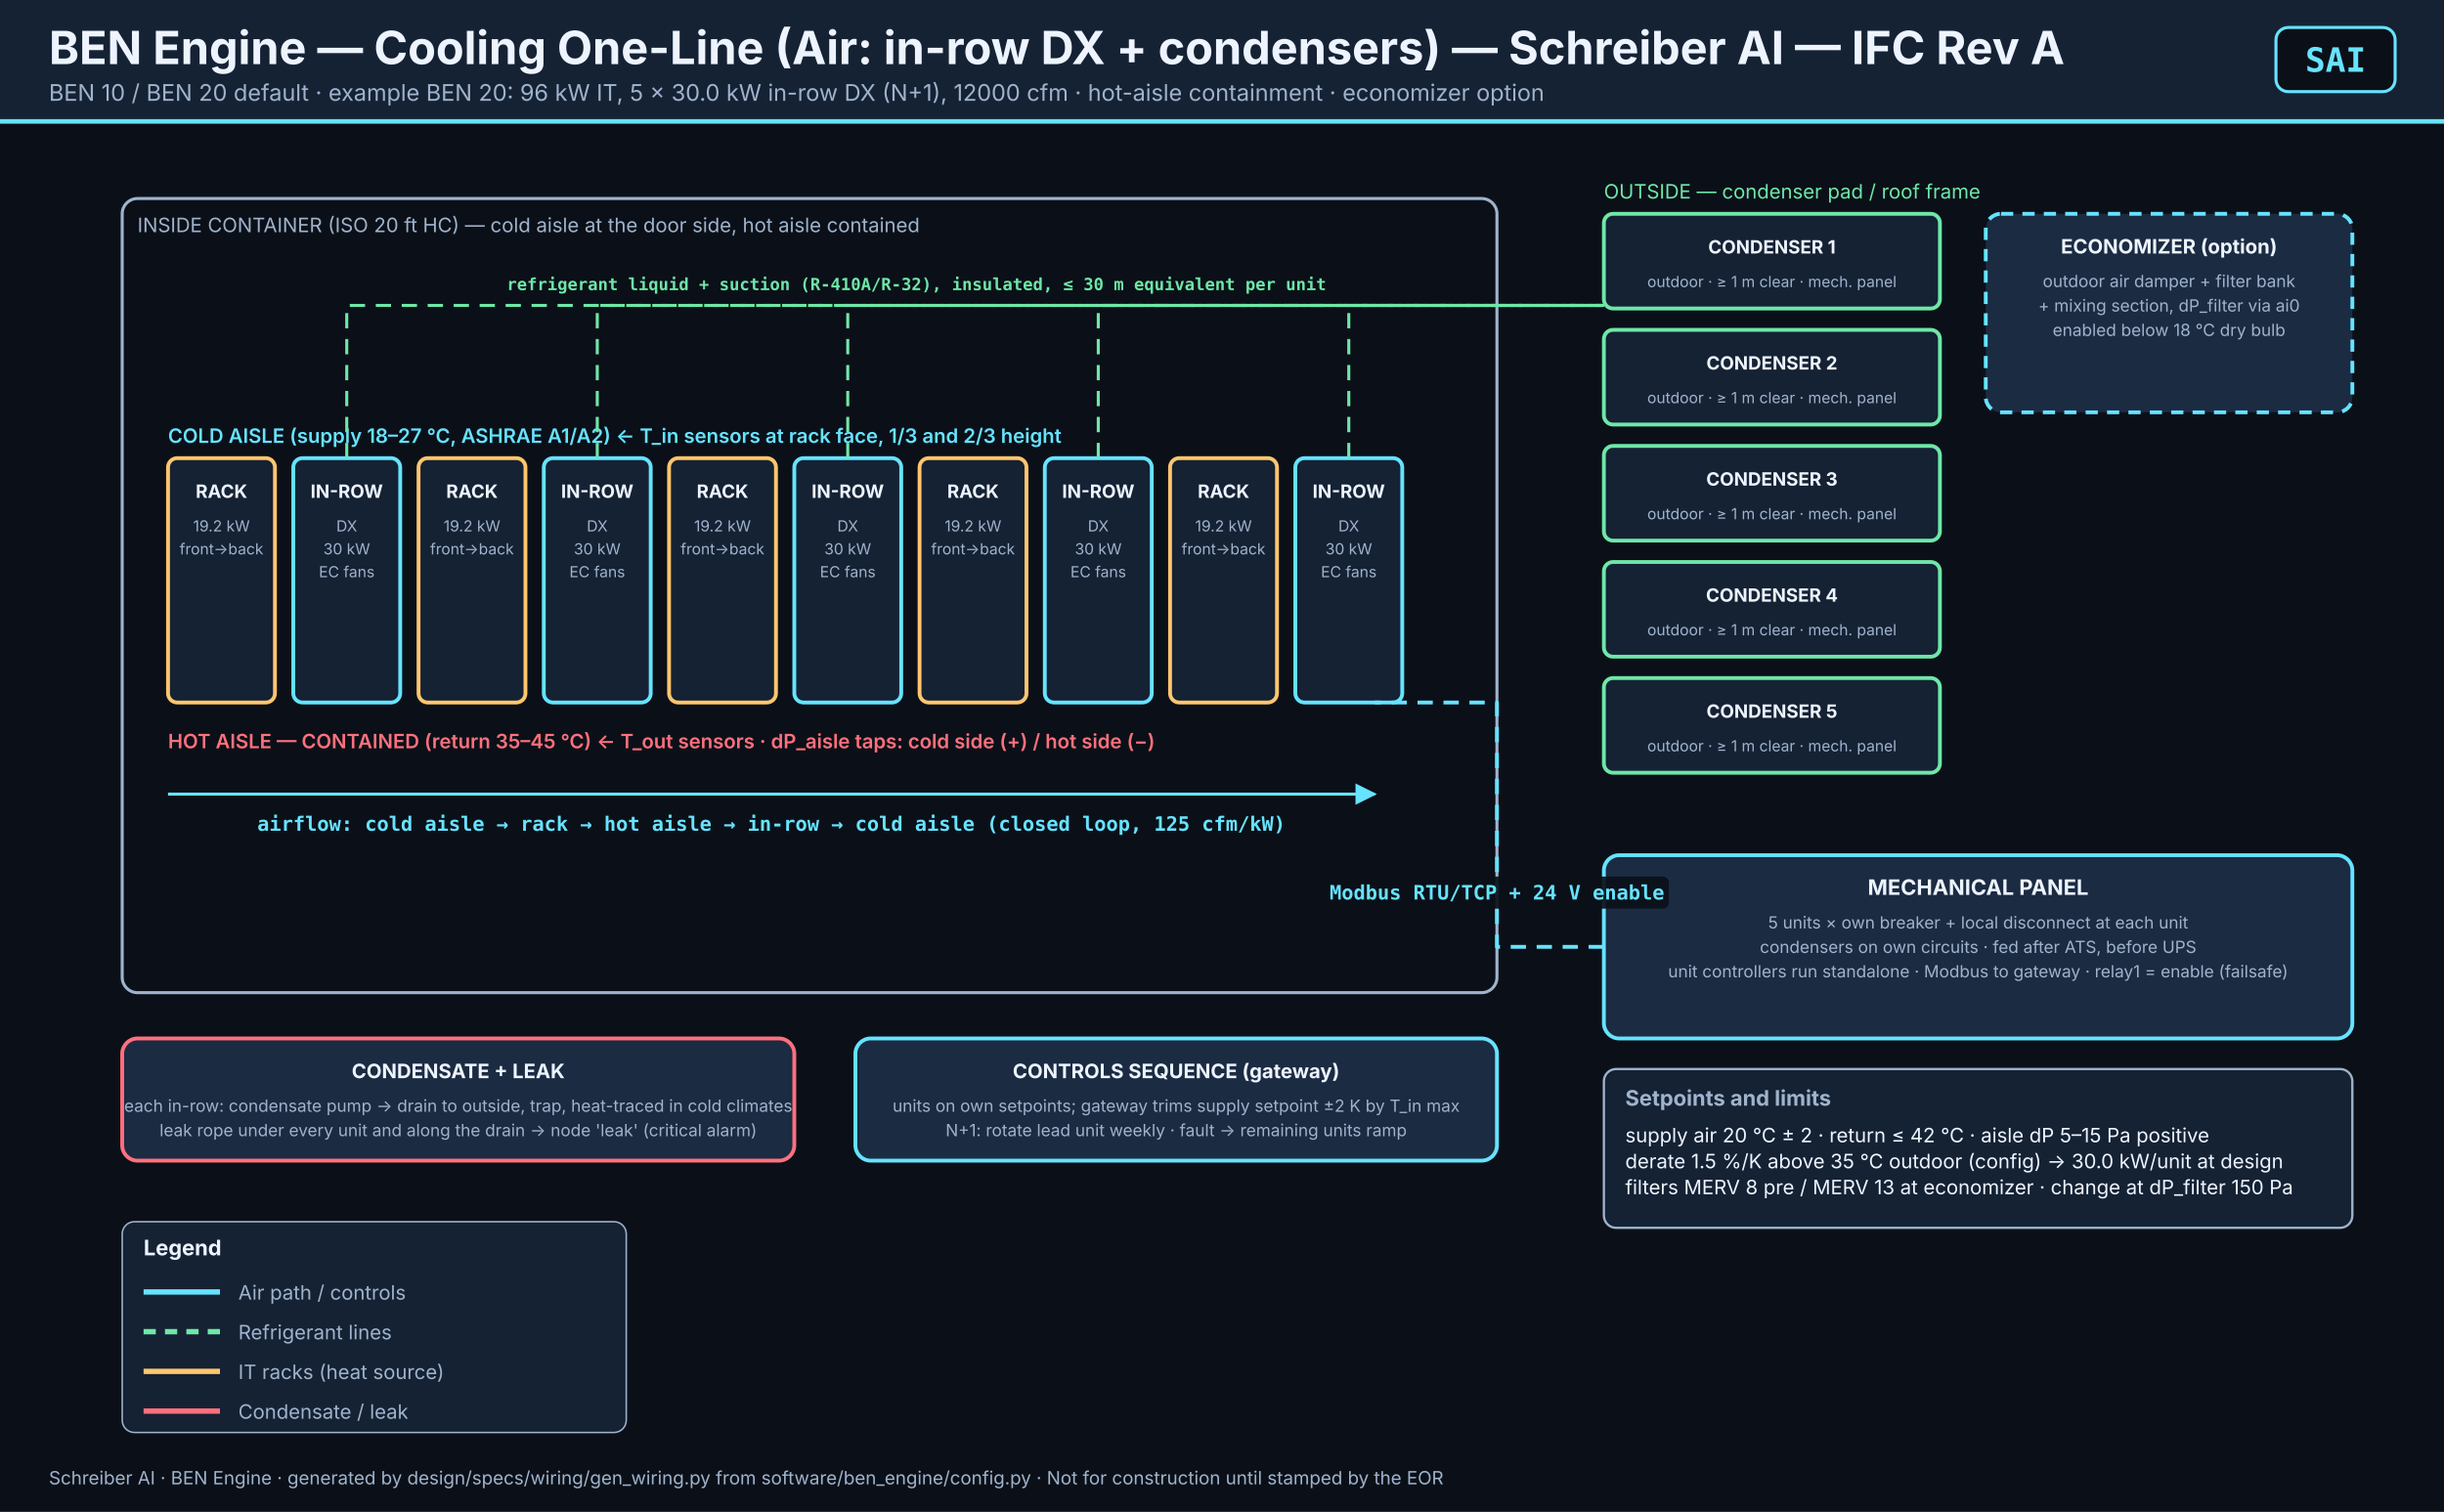
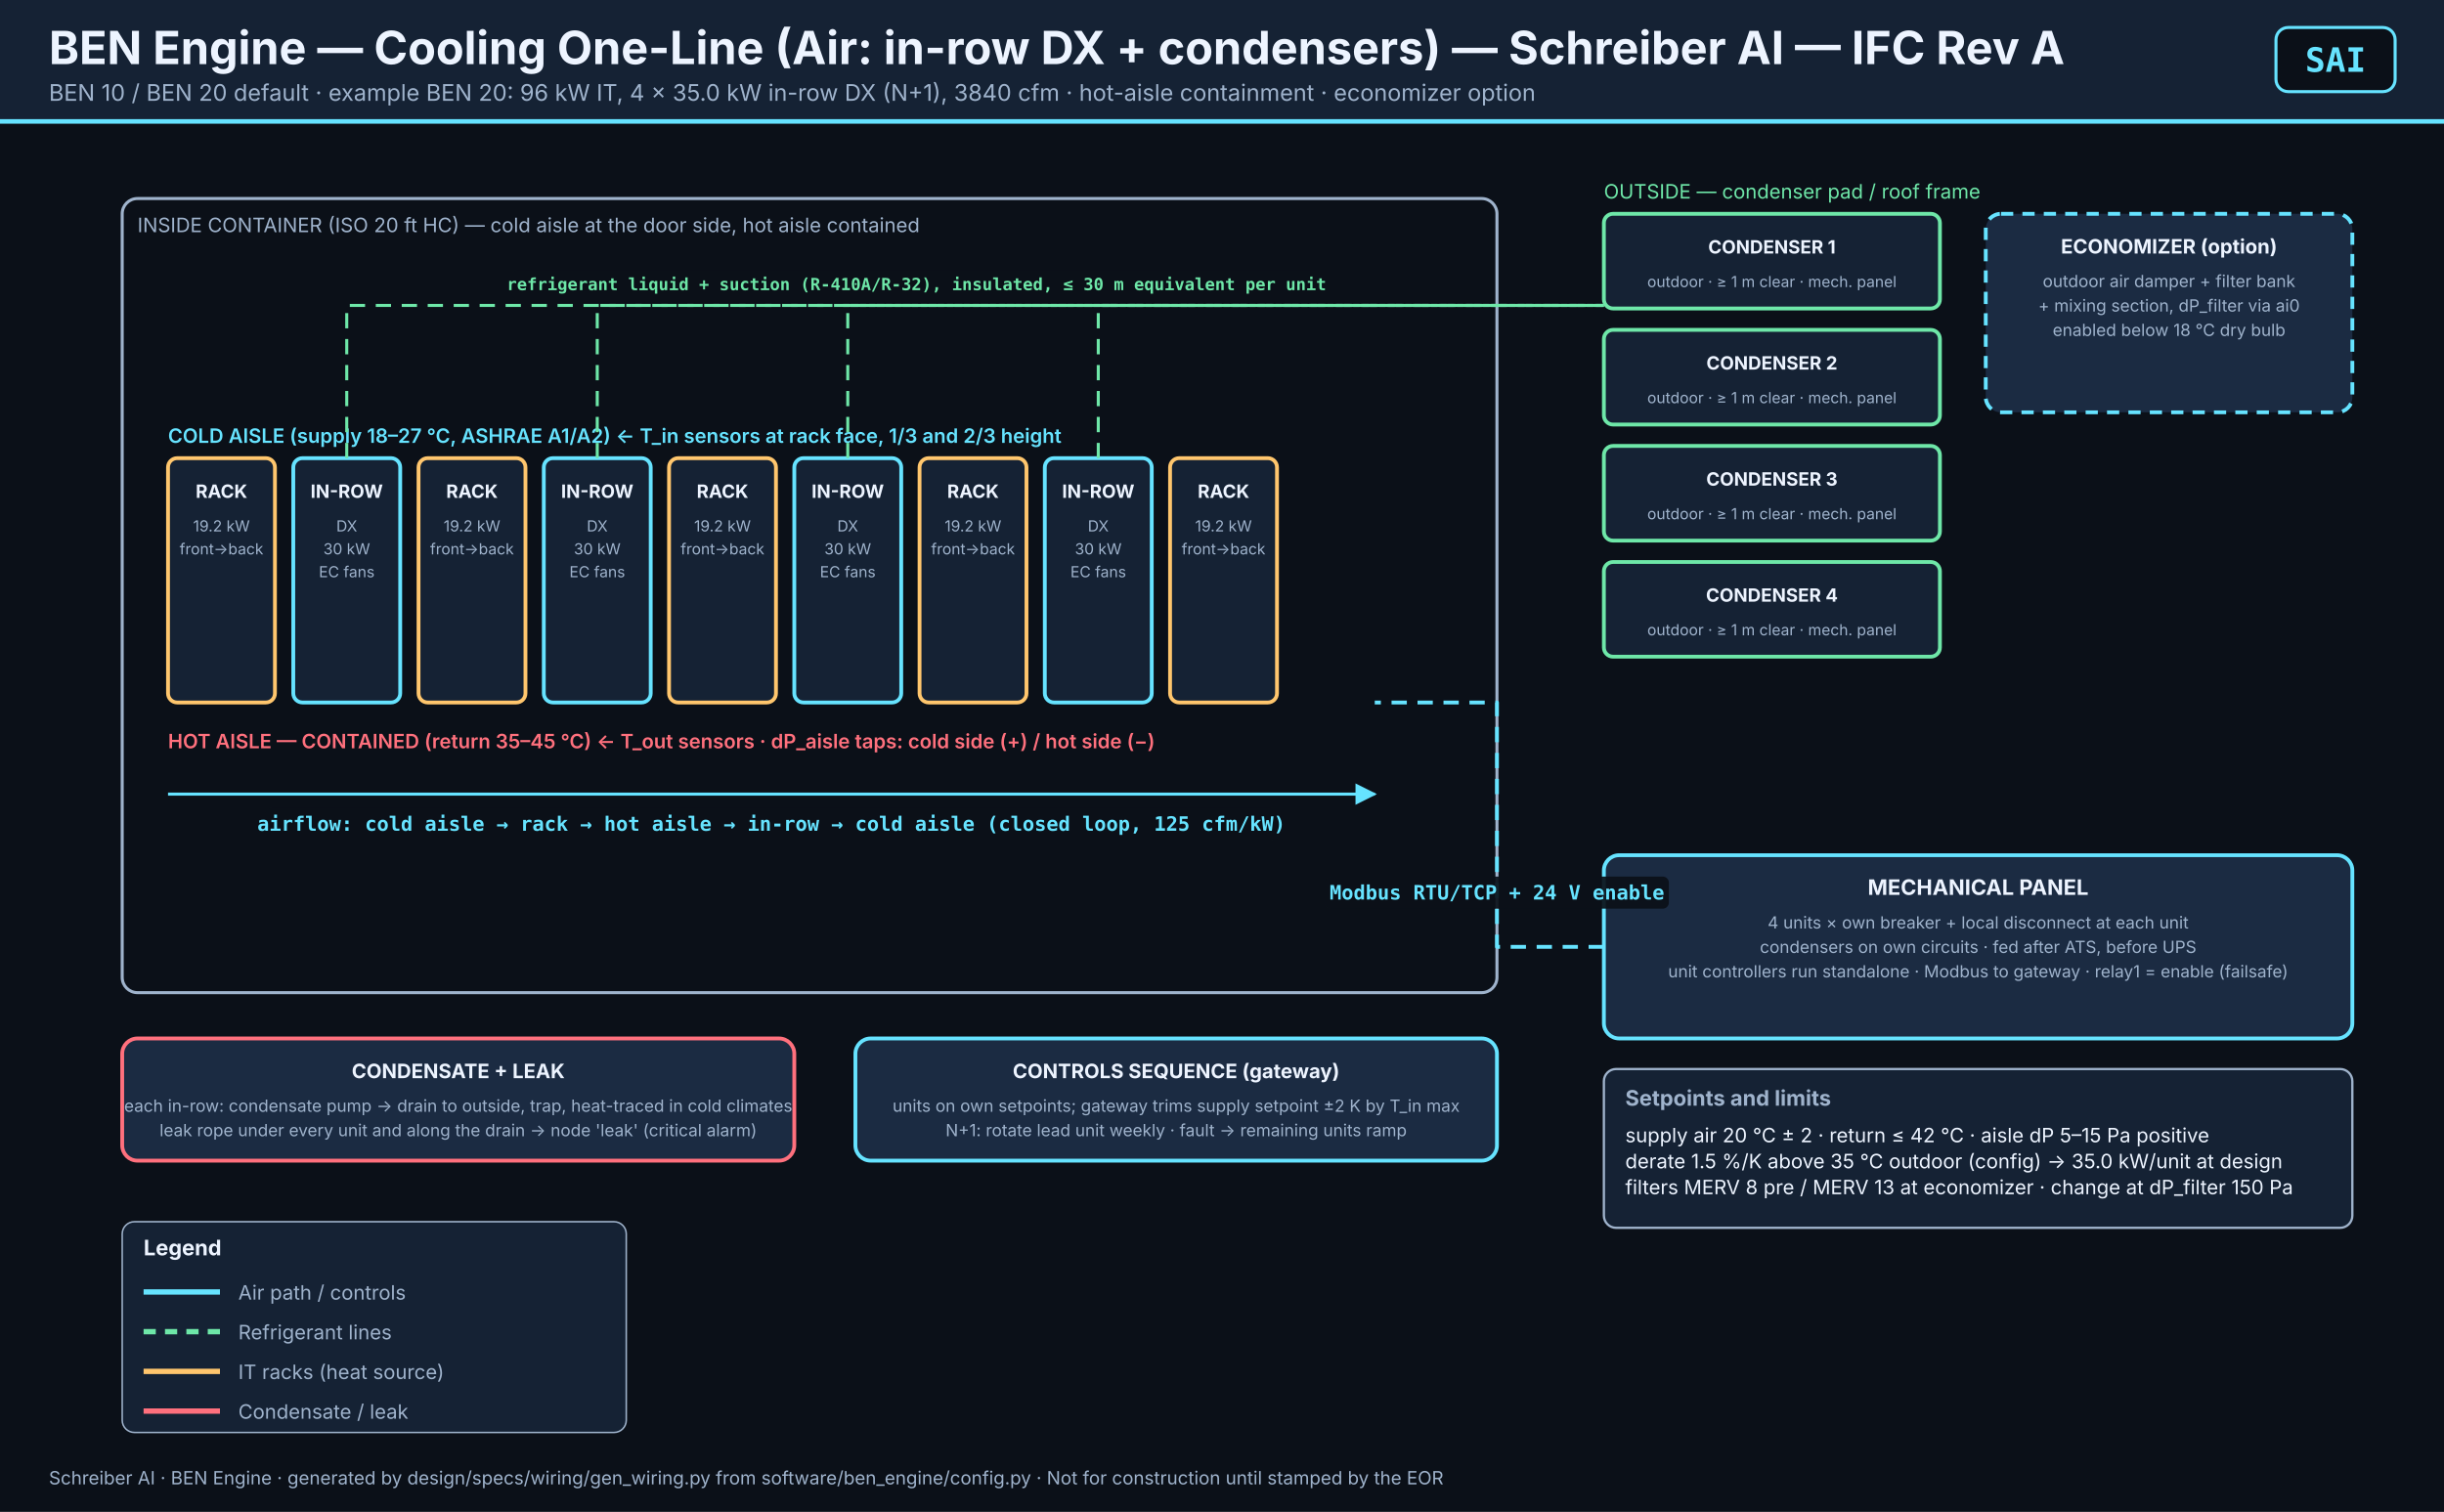
<svg xmlns="http://www.w3.org/2000/svg" viewBox="0 0 1600 990" width="1600" height="990" role="img" aria-label="04_cooling_one_line_air.svg">
  <defs>
    <marker id="arr-66E3FF" viewBox="0 0 10 10" refX="9" refY="5" markerWidth="7" markerHeight="7" orient="auto-start-reverse">
      <path d="M0,0 L10,5 L0,10 z" fill="#66E3FF" />
    </marker>
    <marker id="arr-FFC66D" viewBox="0 0 10 10" refX="9" refY="5" markerWidth="7" markerHeight="7" orient="auto-start-reverse">
      <path d="M0,0 L10,5 L0,10 z" fill="#FFC66D" />
    </marker>
    <marker id="arr-FF707D" viewBox="0 0 10 10" refX="9" refY="5" markerWidth="7" markerHeight="7" orient="auto-start-reverse">
      <path d="M0,0 L10,5 L0,10 z" fill="#FF707D" />
    </marker>
    <marker id="arr-6EE7A8" viewBox="0 0 10 10" refX="9" refY="5" markerWidth="7" markerHeight="7" orient="auto-start-reverse">
      <path d="M0,0 L10,5 L0,10 z" fill="#6EE7A8" />
    </marker>
    <marker id="arr-9FB3CC" viewBox="0 0 10 10" refX="9" refY="5" markerWidth="7" markerHeight="7" orient="auto-start-reverse">
      <path d="M0,0 L10,5 L0,10 z" fill="#9FB3CC" />
    </marker>
  </defs>
  <rect width="1600" height="990" fill="#0B1018" />
  <rect x="0" y="0" width="1600" height="78" fill="#152234" />
  <rect x="0" y="78" width="1600" height="3" fill="#66E3FF" />
  <text x="32" y="42" font-family="'Inter','Segoe UI',system-ui,sans-serif" font-size="30" font-weight="700" fill="#EDF4FF" text-anchor="start">BEN Engine — Cooling One-Line (Air: in-row DX + condensers) — Schreiber AI — IFC Rev A</text>
-   <text x="32" y="66" font-family="'Inter','Segoe UI',system-ui,sans-serif" font-size="15" font-weight="400" fill="#9FB3CC" text-anchor="start">BEN 10 / BEN 20 default · example BEN 20: 96 kW IT, 5 × 30.0 kW in-row DX (N+1), 12000 cfm · hot-aisle containment · economizer option</text>
+   <text x="32" y="66" font-family="'Inter','Segoe UI',system-ui,sans-serif" font-size="15" font-weight="400" fill="#9FB3CC" text-anchor="start">BEN 10 / BEN 20 default · example BEN 20: 96 kW IT, 4 × 35.0 kW in-row DX (N+1), 3840 cfm · hot-aisle containment · economizer option</text>
  <rect x="1490" y="18" width="78" height="42" rx="8" fill="#0B1018" stroke="#66E3FF" stroke-width="2" />
  <text x="1529" y="47" font-family="'JetBrains Mono',Consolas,monospace" font-size="22" font-weight="800" fill="#66E3FF" text-anchor="middle">SAI</text>
  <rect x="80" y="130" width="900" height="520" rx="10" fill="none" stroke="#9FB3CC" stroke-width="2" />
  <text x="90" y="152" font-family="'Inter','Segoe UI',system-ui,sans-serif" font-size="13" font-weight="400" fill="#9FB3CC" text-anchor="start">INSIDE CONTAINER (ISO 20 ft HC)  — cold aisle at the door side, hot aisle contained</text>
  <rect x="110" y="300" width="70" height="160" rx="6" fill="#152234" stroke="#FFC66D" stroke-width="2.5" />
  <text x="145.0" y="326" font-family="'Inter','Segoe UI',system-ui,sans-serif" font-size="12" font-weight="700" fill="#EDF4FF" text-anchor="middle">RACK</text>
  <text x="145.0" y="348" font-family="'Inter','Segoe UI',system-ui,sans-serif" font-size="10" font-weight="400" fill="#9FB3CC" text-anchor="middle">19.2 kW</text>
  <text x="145.0" y="363" font-family="'Inter','Segoe UI',system-ui,sans-serif" font-size="10" font-weight="400" fill="#9FB3CC" text-anchor="middle">front→back</text>
  <rect x="192" y="300" width="70" height="160" rx="6" fill="#152234" stroke="#66E3FF" stroke-width="2.5" />
  <text x="227.0" y="326" font-family="'Inter','Segoe UI',system-ui,sans-serif" font-size="12" font-weight="700" fill="#EDF4FF" text-anchor="middle">IN-ROW</text>
  <text x="227.0" y="348" font-family="'Inter','Segoe UI',system-ui,sans-serif" font-size="10" font-weight="400" fill="#9FB3CC" text-anchor="middle">DX</text>
  <text x="227.0" y="363" font-family="'Inter','Segoe UI',system-ui,sans-serif" font-size="10" font-weight="400" fill="#9FB3CC" text-anchor="middle">30 kW</text>
  <text x="227.0" y="378" font-family="'Inter','Segoe UI',system-ui,sans-serif" font-size="10" font-weight="400" fill="#9FB3CC" text-anchor="middle">EC fans</text>
  <rect x="274" y="300" width="70" height="160" rx="6" fill="#152234" stroke="#FFC66D" stroke-width="2.5" />
  <text x="309.0" y="326" font-family="'Inter','Segoe UI',system-ui,sans-serif" font-size="12" font-weight="700" fill="#EDF4FF" text-anchor="middle">RACK</text>
  <text x="309.0" y="348" font-family="'Inter','Segoe UI',system-ui,sans-serif" font-size="10" font-weight="400" fill="#9FB3CC" text-anchor="middle">19.2 kW</text>
  <text x="309.0" y="363" font-family="'Inter','Segoe UI',system-ui,sans-serif" font-size="10" font-weight="400" fill="#9FB3CC" text-anchor="middle">front→back</text>
  <rect x="356" y="300" width="70" height="160" rx="6" fill="#152234" stroke="#66E3FF" stroke-width="2.5" />
  <text x="391.0" y="326" font-family="'Inter','Segoe UI',system-ui,sans-serif" font-size="12" font-weight="700" fill="#EDF4FF" text-anchor="middle">IN-ROW</text>
  <text x="391.0" y="348" font-family="'Inter','Segoe UI',system-ui,sans-serif" font-size="10" font-weight="400" fill="#9FB3CC" text-anchor="middle">DX</text>
  <text x="391.0" y="363" font-family="'Inter','Segoe UI',system-ui,sans-serif" font-size="10" font-weight="400" fill="#9FB3CC" text-anchor="middle">30 kW</text>
  <text x="391.0" y="378" font-family="'Inter','Segoe UI',system-ui,sans-serif" font-size="10" font-weight="400" fill="#9FB3CC" text-anchor="middle">EC fans</text>
  <rect x="438" y="300" width="70" height="160" rx="6" fill="#152234" stroke="#FFC66D" stroke-width="2.5" />
  <text x="473.0" y="326" font-family="'Inter','Segoe UI',system-ui,sans-serif" font-size="12" font-weight="700" fill="#EDF4FF" text-anchor="middle">RACK</text>
  <text x="473.0" y="348" font-family="'Inter','Segoe UI',system-ui,sans-serif" font-size="10" font-weight="400" fill="#9FB3CC" text-anchor="middle">19.2 kW</text>
  <text x="473.0" y="363" font-family="'Inter','Segoe UI',system-ui,sans-serif" font-size="10" font-weight="400" fill="#9FB3CC" text-anchor="middle">front→back</text>
  <rect x="520" y="300" width="70" height="160" rx="6" fill="#152234" stroke="#66E3FF" stroke-width="2.5" />
  <text x="555.0" y="326" font-family="'Inter','Segoe UI',system-ui,sans-serif" font-size="12" font-weight="700" fill="#EDF4FF" text-anchor="middle">IN-ROW</text>
  <text x="555.0" y="348" font-family="'Inter','Segoe UI',system-ui,sans-serif" font-size="10" font-weight="400" fill="#9FB3CC" text-anchor="middle">DX</text>
  <text x="555.0" y="363" font-family="'Inter','Segoe UI',system-ui,sans-serif" font-size="10" font-weight="400" fill="#9FB3CC" text-anchor="middle">30 kW</text>
  <text x="555.0" y="378" font-family="'Inter','Segoe UI',system-ui,sans-serif" font-size="10" font-weight="400" fill="#9FB3CC" text-anchor="middle">EC fans</text>
  <rect x="602" y="300" width="70" height="160" rx="6" fill="#152234" stroke="#FFC66D" stroke-width="2.5" />
  <text x="637.0" y="326" font-family="'Inter','Segoe UI',system-ui,sans-serif" font-size="12" font-weight="700" fill="#EDF4FF" text-anchor="middle">RACK</text>
  <text x="637.0" y="348" font-family="'Inter','Segoe UI',system-ui,sans-serif" font-size="10" font-weight="400" fill="#9FB3CC" text-anchor="middle">19.2 kW</text>
  <text x="637.0" y="363" font-family="'Inter','Segoe UI',system-ui,sans-serif" font-size="10" font-weight="400" fill="#9FB3CC" text-anchor="middle">front→back</text>
  <rect x="684" y="300" width="70" height="160" rx="6" fill="#152234" stroke="#66E3FF" stroke-width="2.5" />
  <text x="719.0" y="326" font-family="'Inter','Segoe UI',system-ui,sans-serif" font-size="12" font-weight="700" fill="#EDF4FF" text-anchor="middle">IN-ROW</text>
  <text x="719.0" y="348" font-family="'Inter','Segoe UI',system-ui,sans-serif" font-size="10" font-weight="400" fill="#9FB3CC" text-anchor="middle">DX</text>
  <text x="719.0" y="363" font-family="'Inter','Segoe UI',system-ui,sans-serif" font-size="10" font-weight="400" fill="#9FB3CC" text-anchor="middle">30 kW</text>
  <text x="719.0" y="378" font-family="'Inter','Segoe UI',system-ui,sans-serif" font-size="10" font-weight="400" fill="#9FB3CC" text-anchor="middle">EC fans</text>
  <rect x="766" y="300" width="70" height="160" rx="6" fill="#152234" stroke="#FFC66D" stroke-width="2.5" />
  <text x="801.0" y="326" font-family="'Inter','Segoe UI',system-ui,sans-serif" font-size="12" font-weight="700" fill="#EDF4FF" text-anchor="middle">RACK</text>
  <text x="801.0" y="348" font-family="'Inter','Segoe UI',system-ui,sans-serif" font-size="10" font-weight="400" fill="#9FB3CC" text-anchor="middle">19.2 kW</text>
  <text x="801.0" y="363" font-family="'Inter','Segoe UI',system-ui,sans-serif" font-size="10" font-weight="400" fill="#9FB3CC" text-anchor="middle">front→back</text>
-   <rect x="848" y="300" width="70" height="160" rx="6" fill="#152234" stroke="#66E3FF" stroke-width="2.5" />
-   <text x="883.0" y="326" font-family="'Inter','Segoe UI',system-ui,sans-serif" font-size="12" font-weight="700" fill="#EDF4FF" text-anchor="middle">IN-ROW</text>
-   <text x="883.0" y="348" font-family="'Inter','Segoe UI',system-ui,sans-serif" font-size="10" font-weight="400" fill="#9FB3CC" text-anchor="middle">DX</text>
-   <text x="883.0" y="363" font-family="'Inter','Segoe UI',system-ui,sans-serif" font-size="10" font-weight="400" fill="#9FB3CC" text-anchor="middle">30 kW</text>
-   <text x="883.0" y="378" font-family="'Inter','Segoe UI',system-ui,sans-serif" font-size="10" font-weight="400" fill="#9FB3CC" text-anchor="middle">EC fans</text>
  <text x="110" y="290" font-family="'Inter','Segoe UI',system-ui,sans-serif" font-size="13" font-weight="600" fill="#66E3FF" text-anchor="start">COLD AISLE  (supply 18–27 °C, ASHRAE A1/A2)   ← T_in sensors at rack face, 1/3 and 2/3 height</text>
  <text x="110" y="490" font-family="'Inter','Segoe UI',system-ui,sans-serif" font-size="13" font-weight="600" fill="#FF707D" text-anchor="start">HOT AISLE — CONTAINED (return 35–45 °C)   ← T_out sensors · dP_aisle taps: cold side (+) / hot side (−)</text>
  <path d="M110,520 L900,520" fill="none" stroke="#66E3FF" stroke-width="2" stroke-linejoin="round" marker-end="url(#arr-66E3FF)" />
  <rect x="173.78" y="529.0" width="662.44" height="21" rx="4" fill="#0B1018" opacity="0.92" />
  <text x="505.0" y="544.0" font-family="'JetBrains Mono',Consolas,monospace" font-size="13" font-weight="600" fill="#66E3FF" text-anchor="middle">airflow: cold aisle → rack → hot aisle → in-row → cold aisle (closed loop, 125 cfm/kW)</text>
  <path d="M227,300 L227,200 L1050,200" fill="none" stroke="#6EE7A8" stroke-width="2" stroke-linejoin="round" stroke-dasharray="10 7" />
  <path d="M391,300 L391,200 L1050,200" fill="none" stroke="#6EE7A8" stroke-width="2" stroke-linejoin="round" stroke-dasharray="10 7" />
  <path d="M555,300 L555,200 L1050,200" fill="none" stroke="#6EE7A8" stroke-width="2" stroke-linejoin="round" stroke-dasharray="10 7" />
  <path d="M719,300 L719,200 L1050,200" fill="none" stroke="#6EE7A8" stroke-width="2" stroke-linejoin="round" stroke-dasharray="10 7" />
-   <path d="M883,300 L883,200 L1050,200" fill="none" stroke="#6EE7A8" stroke-width="2" stroke-linejoin="round" stroke-dasharray="10 7" />
  <rect x="334.61" y="177" width="530.78" height="19" rx="4" fill="#0B1018" opacity="0.92" />
  <text x="600" y="190" font-family="'JetBrains Mono',Consolas,monospace" font-size="11" font-weight="600" fill="#6EE7A8" text-anchor="middle">refrigerant liquid + suction (R-410A/R-32), insulated, ≤ 30 m equivalent per unit</text>
  <rect x="1050" y="140" width="220" height="62" rx="6" fill="#152234" stroke="#6EE7A8" stroke-width="2.5" />
  <text x="1160.0" y="166" font-family="'Inter','Segoe UI',system-ui,sans-serif" font-size="12" font-weight="700" fill="#EDF4FF" text-anchor="middle">CONDENSER 1</text>
  <text x="1160.0" y="188" font-family="'Inter','Segoe UI',system-ui,sans-serif" font-size="10" font-weight="400" fill="#9FB3CC" text-anchor="middle">outdoor · ≥ 1 m clear · mech. panel</text>
  <rect x="1050" y="216" width="220" height="62" rx="6" fill="#152234" stroke="#6EE7A8" stroke-width="2.5" />
  <text x="1160.0" y="242" font-family="'Inter','Segoe UI',system-ui,sans-serif" font-size="12" font-weight="700" fill="#EDF4FF" text-anchor="middle">CONDENSER 2</text>
  <text x="1160.0" y="264" font-family="'Inter','Segoe UI',system-ui,sans-serif" font-size="10" font-weight="400" fill="#9FB3CC" text-anchor="middle">outdoor · ≥ 1 m clear · mech. panel</text>
  <rect x="1050" y="292" width="220" height="62" rx="6" fill="#152234" stroke="#6EE7A8" stroke-width="2.5" />
  <text x="1160.0" y="318" font-family="'Inter','Segoe UI',system-ui,sans-serif" font-size="12" font-weight="700" fill="#EDF4FF" text-anchor="middle">CONDENSER 3</text>
  <text x="1160.0" y="340" font-family="'Inter','Segoe UI',system-ui,sans-serif" font-size="10" font-weight="400" fill="#9FB3CC" text-anchor="middle">outdoor · ≥ 1 m clear · mech. panel</text>
  <rect x="1050" y="368" width="220" height="62" rx="6" fill="#152234" stroke="#6EE7A8" stroke-width="2.5" />
  <text x="1160.0" y="394" font-family="'Inter','Segoe UI',system-ui,sans-serif" font-size="12" font-weight="700" fill="#EDF4FF" text-anchor="middle">CONDENSER 4</text>
  <text x="1160.0" y="416" font-family="'Inter','Segoe UI',system-ui,sans-serif" font-size="10" font-weight="400" fill="#9FB3CC" text-anchor="middle">outdoor · ≥ 1 m clear · mech. panel</text>
-   <rect x="1050" y="444" width="220" height="62" rx="6" fill="#152234" stroke="#6EE7A8" stroke-width="2.5" />
-   <text x="1160.0" y="470" font-family="'Inter','Segoe UI',system-ui,sans-serif" font-size="12" font-weight="700" fill="#EDF4FF" text-anchor="middle">CONDENSER 5</text>
-   <text x="1160.0" y="492" font-family="'Inter','Segoe UI',system-ui,sans-serif" font-size="10" font-weight="400" fill="#9FB3CC" text-anchor="middle">outdoor · ≥ 1 m clear · mech. panel</text>
  <text x="1050" y="130" font-family="'Inter','Segoe UI',system-ui,sans-serif" font-size="13" font-weight="400" fill="#6EE7A8" text-anchor="start">OUTSIDE — condenser pad / roof frame</text>
  <rect x="1300" y="140" width="240" height="130" rx="10" fill="#1B2B42" stroke="#66E3FF" stroke-width="2.5" stroke-dasharray="8 6" />
  <text x="1420.0" y="166" font-family="'Inter','Segoe UI',system-ui,sans-serif" font-size="13" font-weight="700" fill="#EDF4FF" text-anchor="middle">ECONOMIZER (option)</text>
  <text x="1420.0" y="188" font-family="'Inter','Segoe UI',system-ui,sans-serif" font-size="11" font-weight="400" fill="#9FB3CC" text-anchor="middle">outdoor air damper + filter bank</text>
  <text x="1420.0" y="204" font-family="'Inter','Segoe UI',system-ui,sans-serif" font-size="11" font-weight="400" fill="#9FB3CC" text-anchor="middle">+ mixing section, dP_filter via ai0</text>
  <text x="1420.0" y="220" font-family="'Inter','Segoe UI',system-ui,sans-serif" font-size="11" font-weight="400" fill="#9FB3CC" text-anchor="middle">enabled below 18 °C dry bulb</text>
  <rect x="1050" y="560" width="490" height="120" rx="10" fill="#1B2B42" stroke="#66E3FF" stroke-width="2.5" />
  <text x="1295.0" y="586" font-family="'Inter','Segoe UI',system-ui,sans-serif" font-size="14" font-weight="700" fill="#EDF4FF" text-anchor="middle">MECHANICAL PANEL</text>
-   <text x="1295.0" y="608" font-family="'Inter','Segoe UI',system-ui,sans-serif" font-size="11" font-weight="400" fill="#9FB3CC" text-anchor="middle">5 units × own breaker + local disconnect at each unit</text>
+   <text x="1295.0" y="608" font-family="'Inter','Segoe UI',system-ui,sans-serif" font-size="11" font-weight="400" fill="#9FB3CC" text-anchor="middle">4 units × own breaker + local disconnect at each unit</text>
  <text x="1295.0" y="624" font-family="'Inter','Segoe UI',system-ui,sans-serif" font-size="11" font-weight="400" fill="#9FB3CC" text-anchor="middle">condensers on own circuits · fed after ATS, before UPS</text>
  <text x="1295.0" y="640" font-family="'Inter','Segoe UI',system-ui,sans-serif" font-size="11" font-weight="400" fill="#9FB3CC" text-anchor="middle">unit controllers run standalone · Modbus to gateway · relay1 = enable (failsafe)</text>
  <path d="M1050,620 L980,620 L980,460 L900,460" fill="none" stroke="#66E3FF" stroke-width="2.5" stroke-linejoin="round" stroke-dasharray="10 7" />
  <rect x="867.44" y="574.0" width="225.12" height="21" rx="4" fill="#0B1018" opacity="0.92" />
  <text x="980.0" y="589.0" font-family="'JetBrains Mono',Consolas,monospace" font-size="13" font-weight="600" fill="#66E3FF" text-anchor="middle">Modbus RTU/TCP + 24 V enable</text>
  <rect x="80" y="680" width="440" height="80" rx="10" fill="#1B2B42" stroke="#FF707D" stroke-width="2.5" />
  <text x="300.0" y="706" font-family="'Inter','Segoe UI',system-ui,sans-serif" font-size="13" font-weight="700" fill="#EDF4FF" text-anchor="middle">CONDENSATE + LEAK</text>
  <text x="300.0" y="728" font-family="'Inter','Segoe UI',system-ui,sans-serif" font-size="11" font-weight="400" fill="#9FB3CC" text-anchor="middle">each in-row: condensate pump → drain to outside, trap, heat-traced in cold climates</text>
  <text x="300.0" y="744" font-family="'Inter','Segoe UI',system-ui,sans-serif" font-size="11" font-weight="400" fill="#9FB3CC" text-anchor="middle">leak rope under every unit and along the drain → node 'leak' (critical alarm)</text>
  <rect x="560" y="680" width="420" height="80" rx="10" fill="#1B2B42" stroke="#66E3FF" stroke-width="2.5" />
  <text x="770.0" y="706" font-family="'Inter','Segoe UI',system-ui,sans-serif" font-size="13" font-weight="700" fill="#EDF4FF" text-anchor="middle">CONTROLS SEQUENCE (gateway)</text>
  <text x="770.0" y="728" font-family="'Inter','Segoe UI',system-ui,sans-serif" font-size="11" font-weight="400" fill="#9FB3CC" text-anchor="middle">units on own setpoints; gateway trims supply setpoint ±2 K by T_in max</text>
  <text x="770.0" y="744" font-family="'Inter','Segoe UI',system-ui,sans-serif" font-size="11" font-weight="400" fill="#9FB3CC" text-anchor="middle">N+1: rotate lead unit weekly · fault → remaining units ramp</text>
  <rect x="1050" y="700" width="490" height="104" rx="8" fill="#152234" stroke="#9FB3CC" stroke-width="1.5" />
  <text x="1064" y="724" font-family="'Inter','Segoe UI',system-ui,sans-serif" font-size="14" font-weight="700" fill="#9FB3CC" text-anchor="start">Setpoints and limits</text>
  <text x="1064" y="748" font-family="'Inter','Segoe UI',system-ui,sans-serif" font-size="13" font-weight="400" fill="#EDF4FF" text-anchor="start">supply air 20 °C ± 2 · return ≤ 42 °C · aisle dP 5–15 Pa positive</text>
-   <text x="1064" y="765" font-family="'Inter','Segoe UI',system-ui,sans-serif" font-size="13" font-weight="400" fill="#EDF4FF" text-anchor="start">derate 1.5 %/K above 35 °C outdoor (config) → 30.0 kW/unit at design</text>
+   <text x="1064" y="765" font-family="'Inter','Segoe UI',system-ui,sans-serif" font-size="13" font-weight="400" fill="#EDF4FF" text-anchor="start">derate 1.5 %/K above 35 °C outdoor (config) → 35.0 kW/unit at design</text>
  <text x="1064" y="782" font-family="'Inter','Segoe UI',system-ui,sans-serif" font-size="13" font-weight="400" fill="#EDF4FF" text-anchor="start">filters MERV 8 pre / MERV 13 at economizer · change at dP_filter 150 Pa</text>
  <rect x="80" y="800" width="330" height="138" rx="8" fill="#152234" stroke="#9FB3CC" stroke-width="1" />
  <text x="94" y="822" font-family="'Inter','Segoe UI',system-ui,sans-serif" font-size="14" font-weight="700" fill="#EDF4FF" text-anchor="start">Legend</text>
  <line x1="94" y1="846" x2="144" y2="846" stroke="#66E3FF" stroke-width="3.5" />
  <text x="156" y="851" font-family="'Inter','Segoe UI',system-ui,sans-serif" font-size="13" font-weight="400" fill="#9FB3CC" text-anchor="start">Air path / controls</text>
  <line x1="94" y1="872" x2="144" y2="872" stroke="#6EE7A8" stroke-width="3.5" stroke-dasharray="8 6" />
  <text x="156" y="877" font-family="'Inter','Segoe UI',system-ui,sans-serif" font-size="13" font-weight="400" fill="#9FB3CC" text-anchor="start">Refrigerant lines</text>
  <line x1="94" y1="898" x2="144" y2="898" stroke="#FFC66D" stroke-width="3.5" />
  <text x="156" y="903" font-family="'Inter','Segoe UI',system-ui,sans-serif" font-size="13" font-weight="400" fill="#9FB3CC" text-anchor="start">IT racks (heat source)</text>
  <line x1="94" y1="924" x2="144" y2="924" stroke="#FF707D" stroke-width="3.5" />
  <text x="156" y="929" font-family="'Inter','Segoe UI',system-ui,sans-serif" font-size="13" font-weight="400" fill="#9FB3CC" text-anchor="start">Condensate / leak</text>
  <text x="32" y="972" font-family="'Inter','Segoe UI',system-ui,sans-serif" font-size="12" fill="#9FB3CC">Schreiber AI · BEN Engine · generated by design/specs/wiring/gen_wiring.py from software/ben_engine/config.py · Not for construction until stamped by the EOR</text>
</svg>
